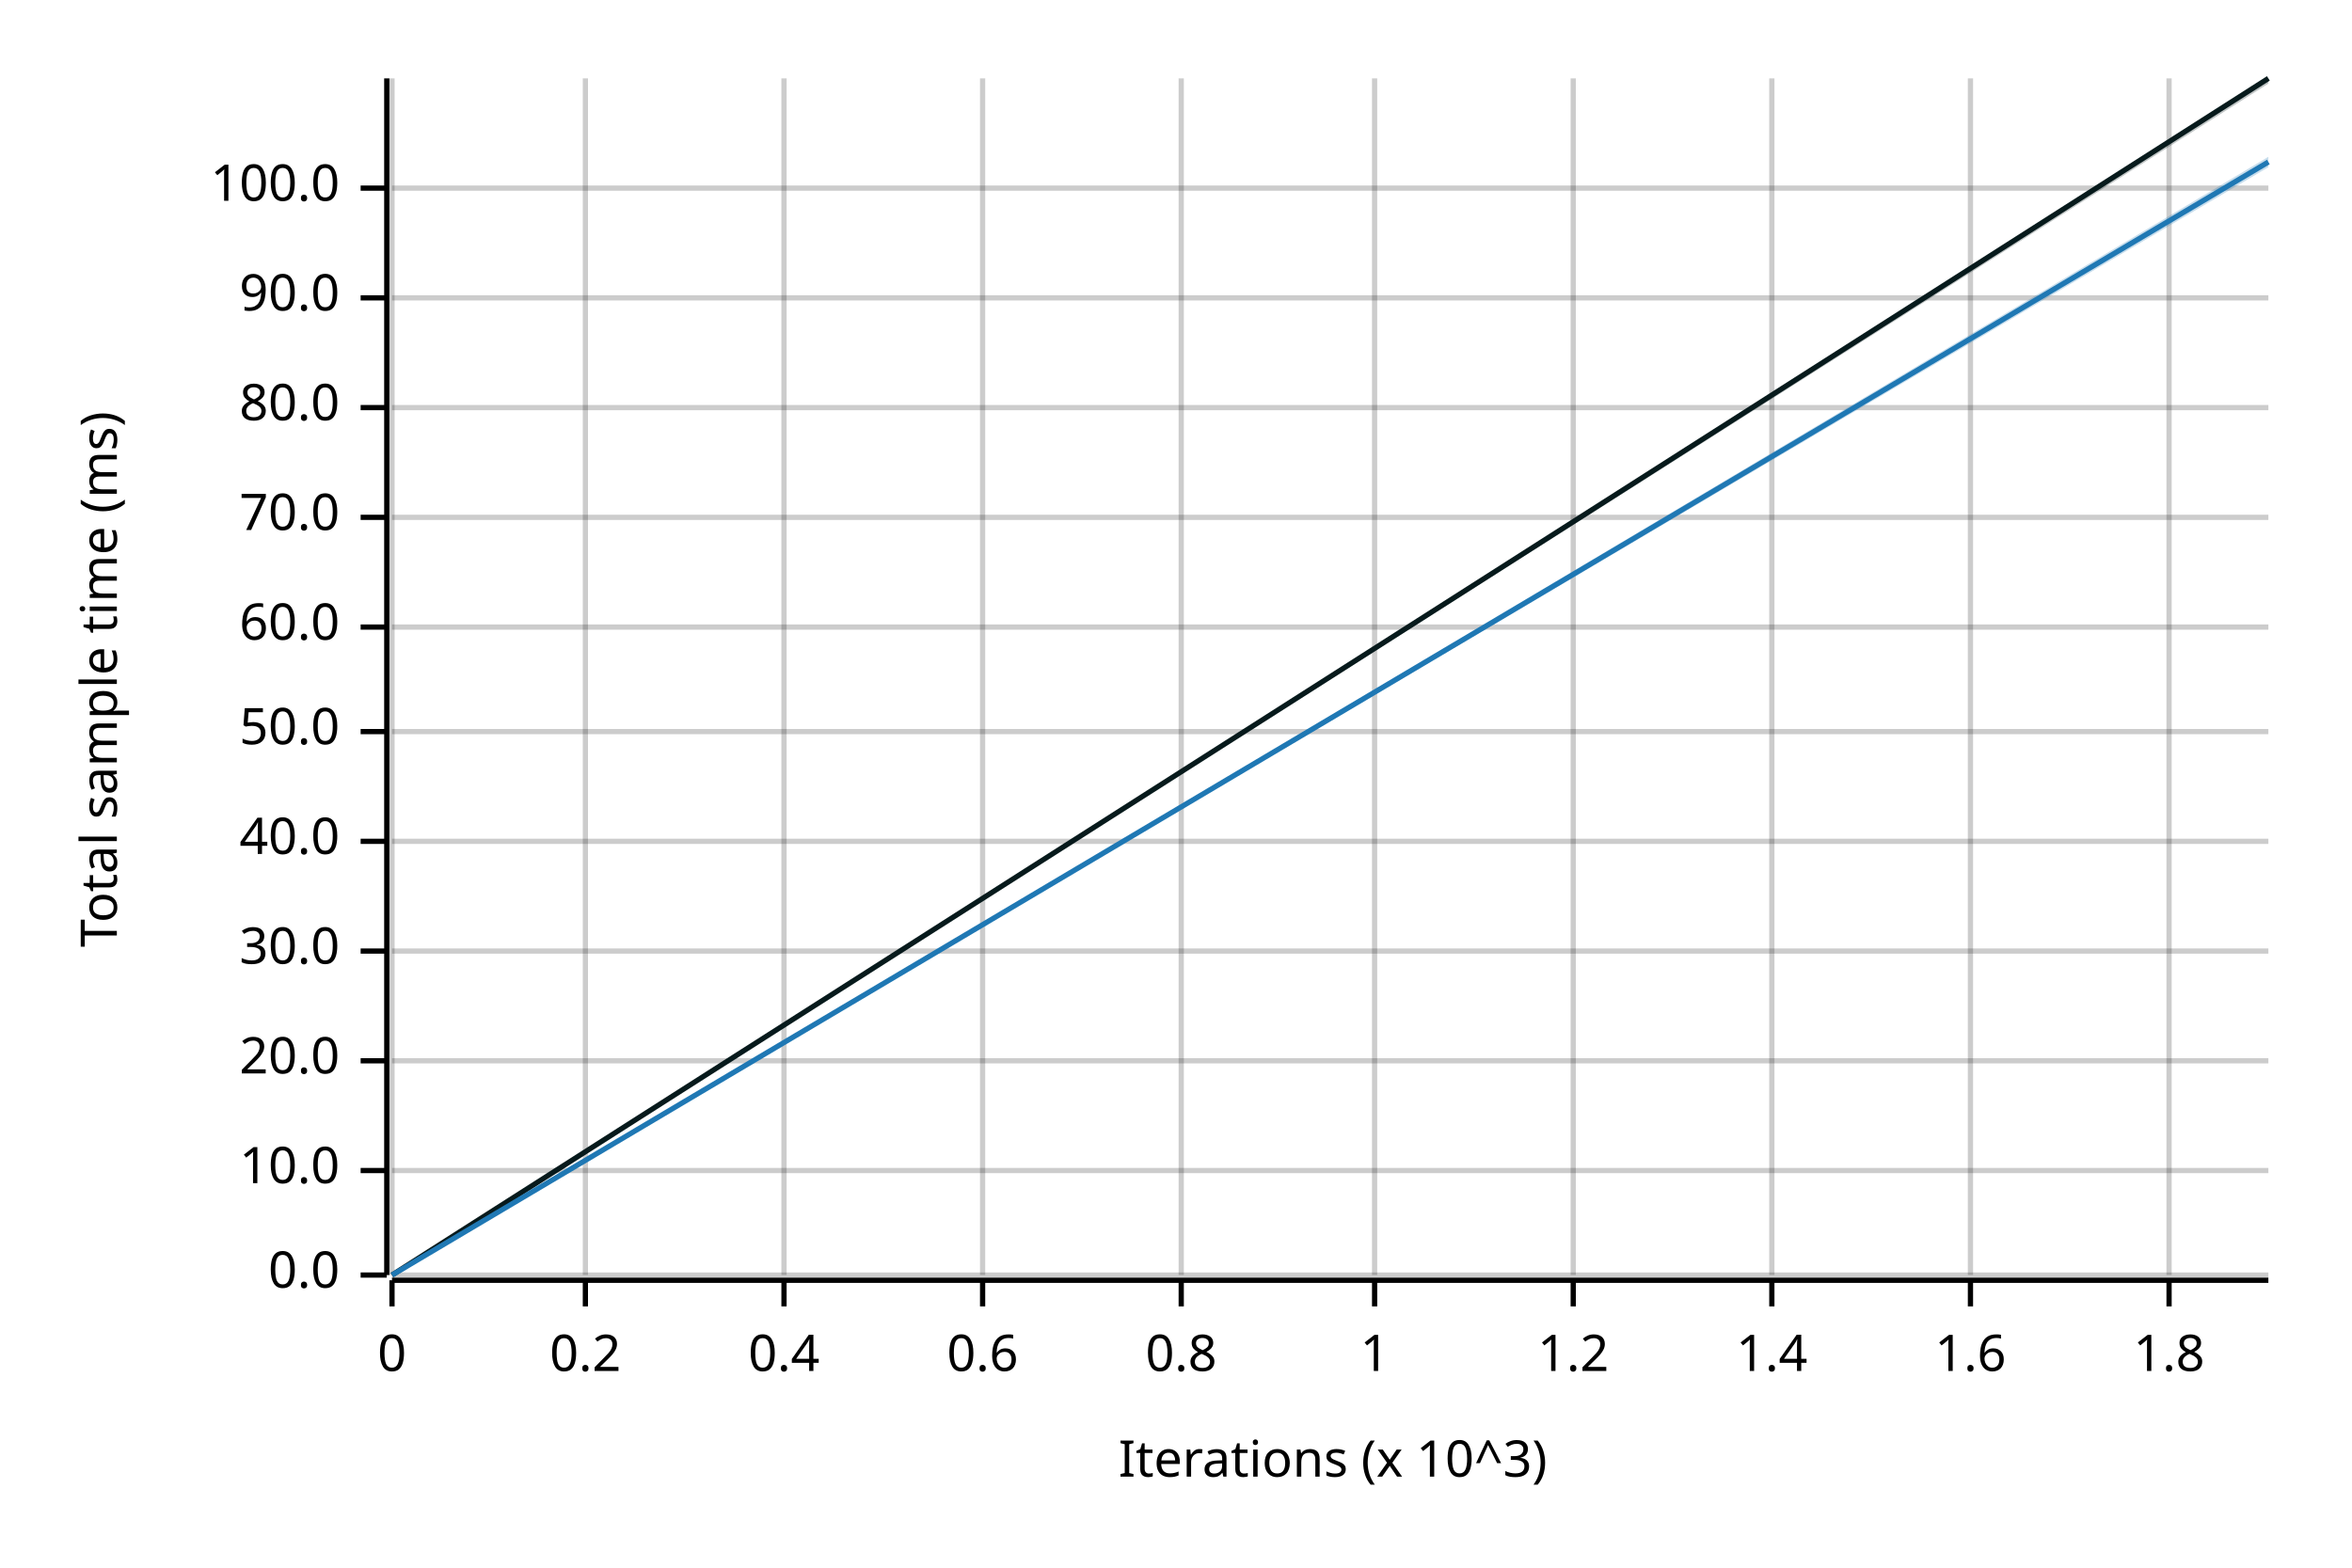
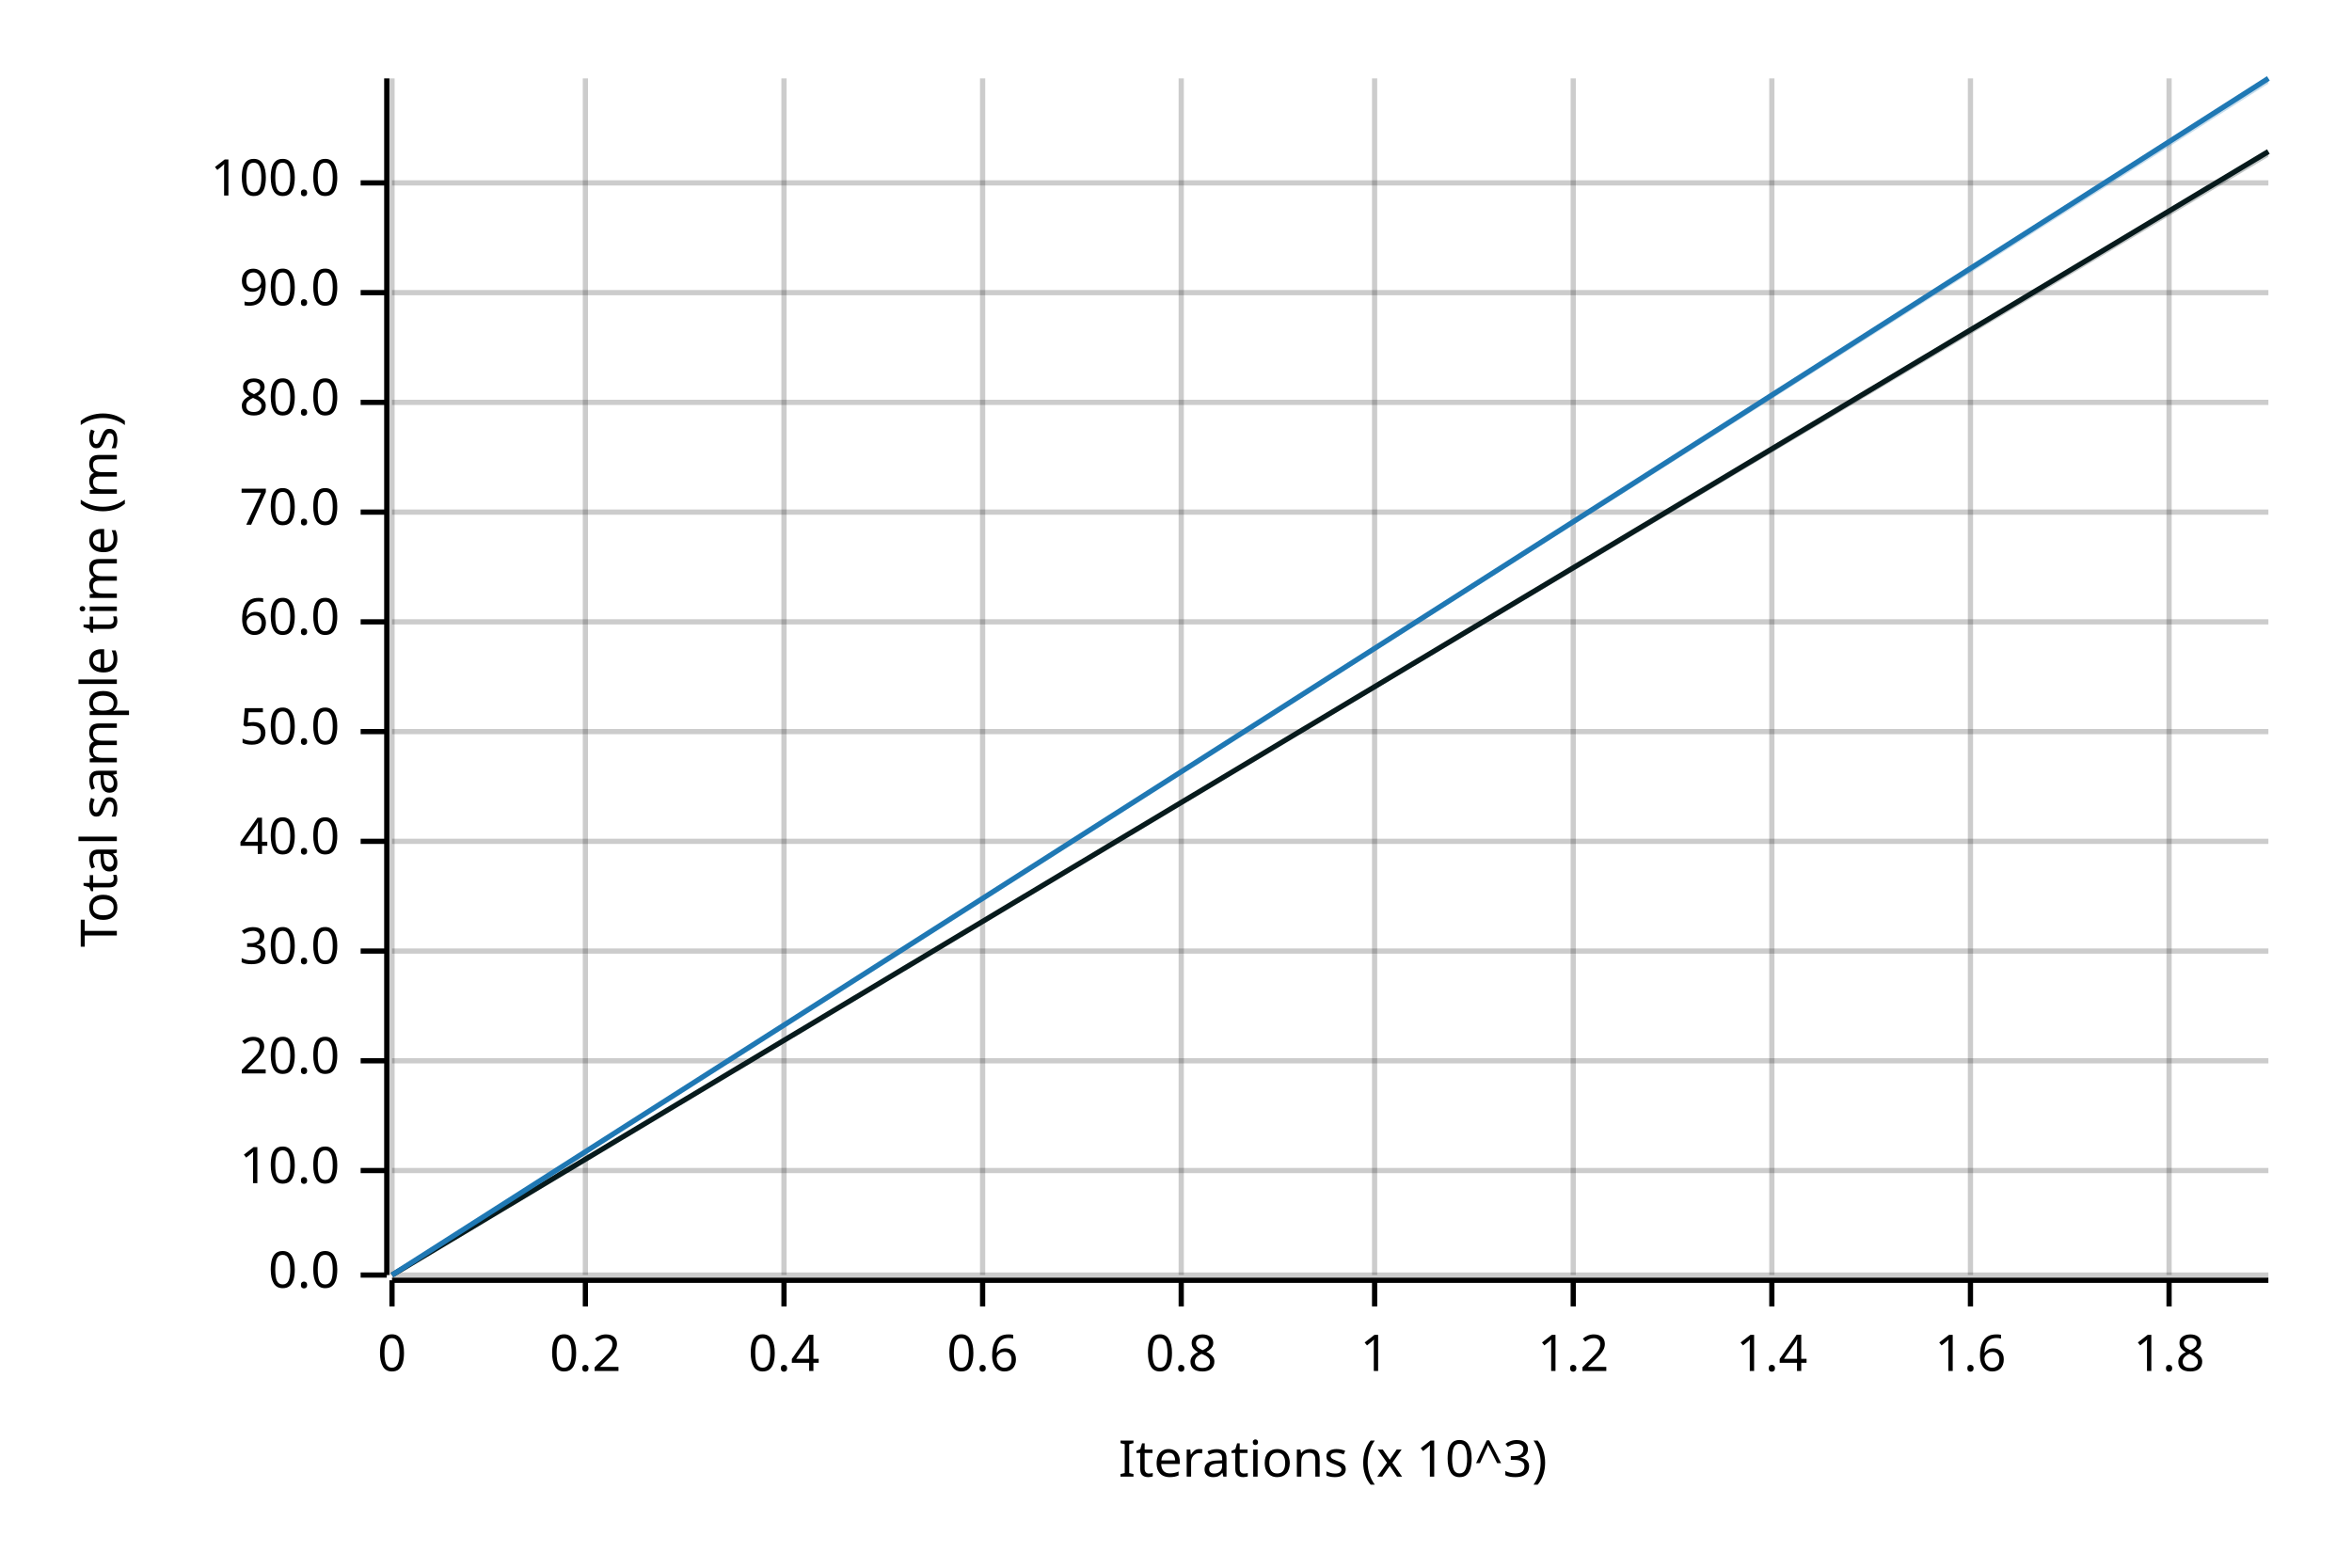
<svg xmlns="http://www.w3.org/2000/svg" width="450" height="300" viewBox="0 0 450 300">
  <text x="15" y="130" dy="0.76em" text-anchor="middle" font-family="sans-serif" font-size="9.677" opacity="1" fill="#000000" transform="rotate(270, 15, 130)">
Total sample time (ms)
</text>
  <text x="255" y="285" dy="-0.5ex" text-anchor="middle" font-family="sans-serif" font-size="9.677" opacity="1" fill="#000000">
Iterations (x 10^3)
</text>
  <line opacity="0.2" stroke="#000000" stroke-width="1" x1="75" y1="244" x2="75" y2="15" />
  <line opacity="0.2" stroke="#000000" stroke-width="1" x1="112" y1="244" x2="112" y2="15" />
  <line opacity="0.2" stroke="#000000" stroke-width="1" x1="150" y1="244" x2="150" y2="15" />
  <line opacity="0.2" stroke="#000000" stroke-width="1" x1="188" y1="244" x2="188" y2="15" />
  <line opacity="0.2" stroke="#000000" stroke-width="1" x1="226" y1="244" x2="226" y2="15" />
  <line opacity="0.2" stroke="#000000" stroke-width="1" x1="263" y1="244" x2="263" y2="15" />
  <line opacity="0.2" stroke="#000000" stroke-width="1" x1="301" y1="244" x2="301" y2="15" />
  <line opacity="0.2" stroke="#000000" stroke-width="1" x1="339" y1="244" x2="339" y2="15" />
  <line opacity="0.2" stroke="#000000" stroke-width="1" x1="377" y1="244" x2="377" y2="15" />
  <line opacity="0.2" stroke="#000000" stroke-width="1" x1="415" y1="244" x2="415" y2="15" />
  <line opacity="0.2" stroke="#000000" stroke-width="1" x1="75" y1="244" x2="434" y2="244" />
  <line opacity="0.2" stroke="#000000" stroke-width="1" x1="75" y1="224" x2="434" y2="224" />
  <line opacity="0.2" stroke="#000000" stroke-width="1" x1="75" y1="203" x2="434" y2="203" />
  <line opacity="0.2" stroke="#000000" stroke-width="1" x1="75" y1="182" x2="434" y2="182" />
  <line opacity="0.2" stroke="#000000" stroke-width="1" x1="75" y1="161" x2="434" y2="161" />
  <line opacity="0.2" stroke="#000000" stroke-width="1" x1="75" y1="140" x2="434" y2="140" />
-   <line opacity="0.2" stroke="#000000" stroke-width="1" x1="75" y1="120" x2="434" y2="120" />
-   <line opacity="0.2" stroke="#000000" stroke-width="1" x1="75" y1="99" x2="434" y2="99" />
-   <line opacity="0.2" stroke="#000000" stroke-width="1" x1="75" y1="78" x2="434" y2="78" />
-   <line opacity="0.2" stroke="#000000" stroke-width="1" x1="75" y1="57" x2="434" y2="57" />
-   <line opacity="0.2" stroke="#000000" stroke-width="1" x1="75" y1="36" x2="434" y2="36" />
+   <line opacity="0.2" stroke="#000000" stroke-width="1" x1="75" y1="119" x2="434" y2="119" />
+   <line opacity="0.2" stroke="#000000" stroke-width="1" x1="75" y1="98" x2="434" y2="98" />
+   <line opacity="0.2" stroke="#000000" stroke-width="1" x1="75" y1="77" x2="434" y2="77" />
+   <line opacity="0.2" stroke="#000000" stroke-width="1" x1="75" y1="56" x2="434" y2="56" />
+   <line opacity="0.2" stroke="#000000" stroke-width="1" x1="75" y1="35" x2="434" y2="35" />
  <polyline fill="none" opacity="1" stroke="#000000" stroke-width="1" points="74,15 74,244 " />
  <text x="65" y="244" dy="0.5ex" text-anchor="end" font-family="sans-serif" font-size="9.677" opacity="1" fill="#000000">
0.0
</text>
  <polyline fill="none" opacity="1" stroke="#000000" stroke-width="1" points="69,244 74,244 " />
  <text x="65" y="224" dy="0.5ex" text-anchor="end" font-family="sans-serif" font-size="9.677" opacity="1" fill="#000000">
10.0
</text>
  <polyline fill="none" opacity="1" stroke="#000000" stroke-width="1" points="69,224 74,224 " />
  <text x="65" y="203" dy="0.5ex" text-anchor="end" font-family="sans-serif" font-size="9.677" opacity="1" fill="#000000">
20.0
</text>
  <polyline fill="none" opacity="1" stroke="#000000" stroke-width="1" points="69,203 74,203 " />
  <text x="65" y="182" dy="0.5ex" text-anchor="end" font-family="sans-serif" font-size="9.677" opacity="1" fill="#000000">
30.0
</text>
  <polyline fill="none" opacity="1" stroke="#000000" stroke-width="1" points="69,182 74,182 " />
  <text x="65" y="161" dy="0.5ex" text-anchor="end" font-family="sans-serif" font-size="9.677" opacity="1" fill="#000000">
40.0
</text>
  <polyline fill="none" opacity="1" stroke="#000000" stroke-width="1" points="69,161 74,161 " />
  <text x="65" y="140" dy="0.5ex" text-anchor="end" font-family="sans-serif" font-size="9.677" opacity="1" fill="#000000">
50.0
</text>
  <polyline fill="none" opacity="1" stroke="#000000" stroke-width="1" points="69,140 74,140 " />
-   <text x="65" y="120" dy="0.5ex" text-anchor="end" font-family="sans-serif" font-size="9.677" opacity="1" fill="#000000">
+   <text x="65" y="119" dy="0.5ex" text-anchor="end" font-family="sans-serif" font-size="9.677" opacity="1" fill="#000000">
60.0
</text>
-   <polyline fill="none" opacity="1" stroke="#000000" stroke-width="1" points="69,120 74,120 " />
-   <text x="65" y="99" dy="0.5ex" text-anchor="end" font-family="sans-serif" font-size="9.677" opacity="1" fill="#000000">
+   <polyline fill="none" opacity="1" stroke="#000000" stroke-width="1" points="69,119 74,119 " />
+   <text x="65" y="98" dy="0.5ex" text-anchor="end" font-family="sans-serif" font-size="9.677" opacity="1" fill="#000000">
70.0
</text>
-   <polyline fill="none" opacity="1" stroke="#000000" stroke-width="1" points="69,99 74,99 " />
-   <text x="65" y="78" dy="0.5ex" text-anchor="end" font-family="sans-serif" font-size="9.677" opacity="1" fill="#000000">
+   <polyline fill="none" opacity="1" stroke="#000000" stroke-width="1" points="69,98 74,98 " />
+   <text x="65" y="77" dy="0.5ex" text-anchor="end" font-family="sans-serif" font-size="9.677" opacity="1" fill="#000000">
80.0
</text>
-   <polyline fill="none" opacity="1" stroke="#000000" stroke-width="1" points="69,78 74,78 " />
-   <text x="65" y="57" dy="0.5ex" text-anchor="end" font-family="sans-serif" font-size="9.677" opacity="1" fill="#000000">
+   <polyline fill="none" opacity="1" stroke="#000000" stroke-width="1" points="69,77 74,77 " />
+   <text x="65" y="56" dy="0.5ex" text-anchor="end" font-family="sans-serif" font-size="9.677" opacity="1" fill="#000000">
90.0
</text>
-   <polyline fill="none" opacity="1" stroke="#000000" stroke-width="1" points="69,57 74,57 " />
-   <text x="65" y="36" dy="0.5ex" text-anchor="end" font-family="sans-serif" font-size="9.677" opacity="1" fill="#000000">
+   <polyline fill="none" opacity="1" stroke="#000000" stroke-width="1" points="69,56 74,56 " />
+   <text x="65" y="35" dy="0.5ex" text-anchor="end" font-family="sans-serif" font-size="9.677" opacity="1" fill="#000000">
100.0
</text>
-   <polyline fill="none" opacity="1" stroke="#000000" stroke-width="1" points="69,36 74,36 " />
+   <polyline fill="none" opacity="1" stroke="#000000" stroke-width="1" points="69,35 74,35 " />
  <polyline fill="none" opacity="1" stroke="#000000" stroke-width="1" points="75,245 434,245 " />
  <text x="75" y="255" dy="0.76em" text-anchor="middle" font-family="sans-serif" font-size="9.677" opacity="1" fill="#000000">
0
</text>
  <polyline fill="none" opacity="1" stroke="#000000" stroke-width="1" points="75,245 75,250 " />
  <text x="112" y="255" dy="0.76em" text-anchor="middle" font-family="sans-serif" font-size="9.677" opacity="1" fill="#000000">
0.2
</text>
  <polyline fill="none" opacity="1" stroke="#000000" stroke-width="1" points="112,245 112,250 " />
  <text x="150" y="255" dy="0.76em" text-anchor="middle" font-family="sans-serif" font-size="9.677" opacity="1" fill="#000000">
0.4
</text>
  <polyline fill="none" opacity="1" stroke="#000000" stroke-width="1" points="150,245 150,250 " />
  <text x="188" y="255" dy="0.76em" text-anchor="middle" font-family="sans-serif" font-size="9.677" opacity="1" fill="#000000">
0.6
</text>
  <polyline fill="none" opacity="1" stroke="#000000" stroke-width="1" points="188,245 188,250 " />
  <text x="226" y="255" dy="0.76em" text-anchor="middle" font-family="sans-serif" font-size="9.677" opacity="1" fill="#000000">
0.8
</text>
  <polyline fill="none" opacity="1" stroke="#000000" stroke-width="1" points="226,245 226,250 " />
  <text x="263" y="255" dy="0.76em" text-anchor="middle" font-family="sans-serif" font-size="9.677" opacity="1" fill="#000000">
1
</text>
  <polyline fill="none" opacity="1" stroke="#000000" stroke-width="1" points="263,245 263,250 " />
  <text x="301" y="255" dy="0.76em" text-anchor="middle" font-family="sans-serif" font-size="9.677" opacity="1" fill="#000000">
1.2
</text>
  <polyline fill="none" opacity="1" stroke="#000000" stroke-width="1" points="301,245 301,250 " />
  <text x="339" y="255" dy="0.76em" text-anchor="middle" font-family="sans-serif" font-size="9.677" opacity="1" fill="#000000">
1.4
</text>
  <polyline fill="none" opacity="1" stroke="#000000" stroke-width="1" points="339,245 339,250 " />
  <text x="377" y="255" dy="0.76em" text-anchor="middle" font-family="sans-serif" font-size="9.677" opacity="1" fill="#000000">
1.6
</text>
  <polyline fill="none" opacity="1" stroke="#000000" stroke-width="1" points="377,245 377,250 " />
  <text x="415" y="255" dy="0.76em" text-anchor="middle" font-family="sans-serif" font-size="9.677" opacity="1" fill="#000000">
1.8
</text>
  <polyline fill="none" opacity="1" stroke="#000000" stroke-width="1" points="415,245 415,250 " />
-   <polyline fill="none" opacity="1" stroke="#071A1C" stroke-width="1" points="75,244 434,15 " />
-   <polygon opacity="0.25" fill="#071A1C" points="75,244 434,16 434,15 " />
-   <polyline fill="none" opacity="1" stroke="#1F78B4" stroke-width="1" points="75,244 434,31 " />
-   <polygon opacity="0.25" fill="#1F78B4" points="75,244 434,32 434,30 " />
+   <polyline fill="none" opacity="1" stroke="#071A1C" stroke-width="1" points="75,244 434,29 " />
+   <polygon opacity="0.25" fill="#071A1C" points="75,244 434,30 434,29 " />
+   <polyline fill="none" opacity="1" stroke="#1F78B4" stroke-width="1" points="75,244 434,15 " />
+   <polygon opacity="0.25" fill="#1F78B4" points="75,244 434,16 434,15 " />
</svg>
